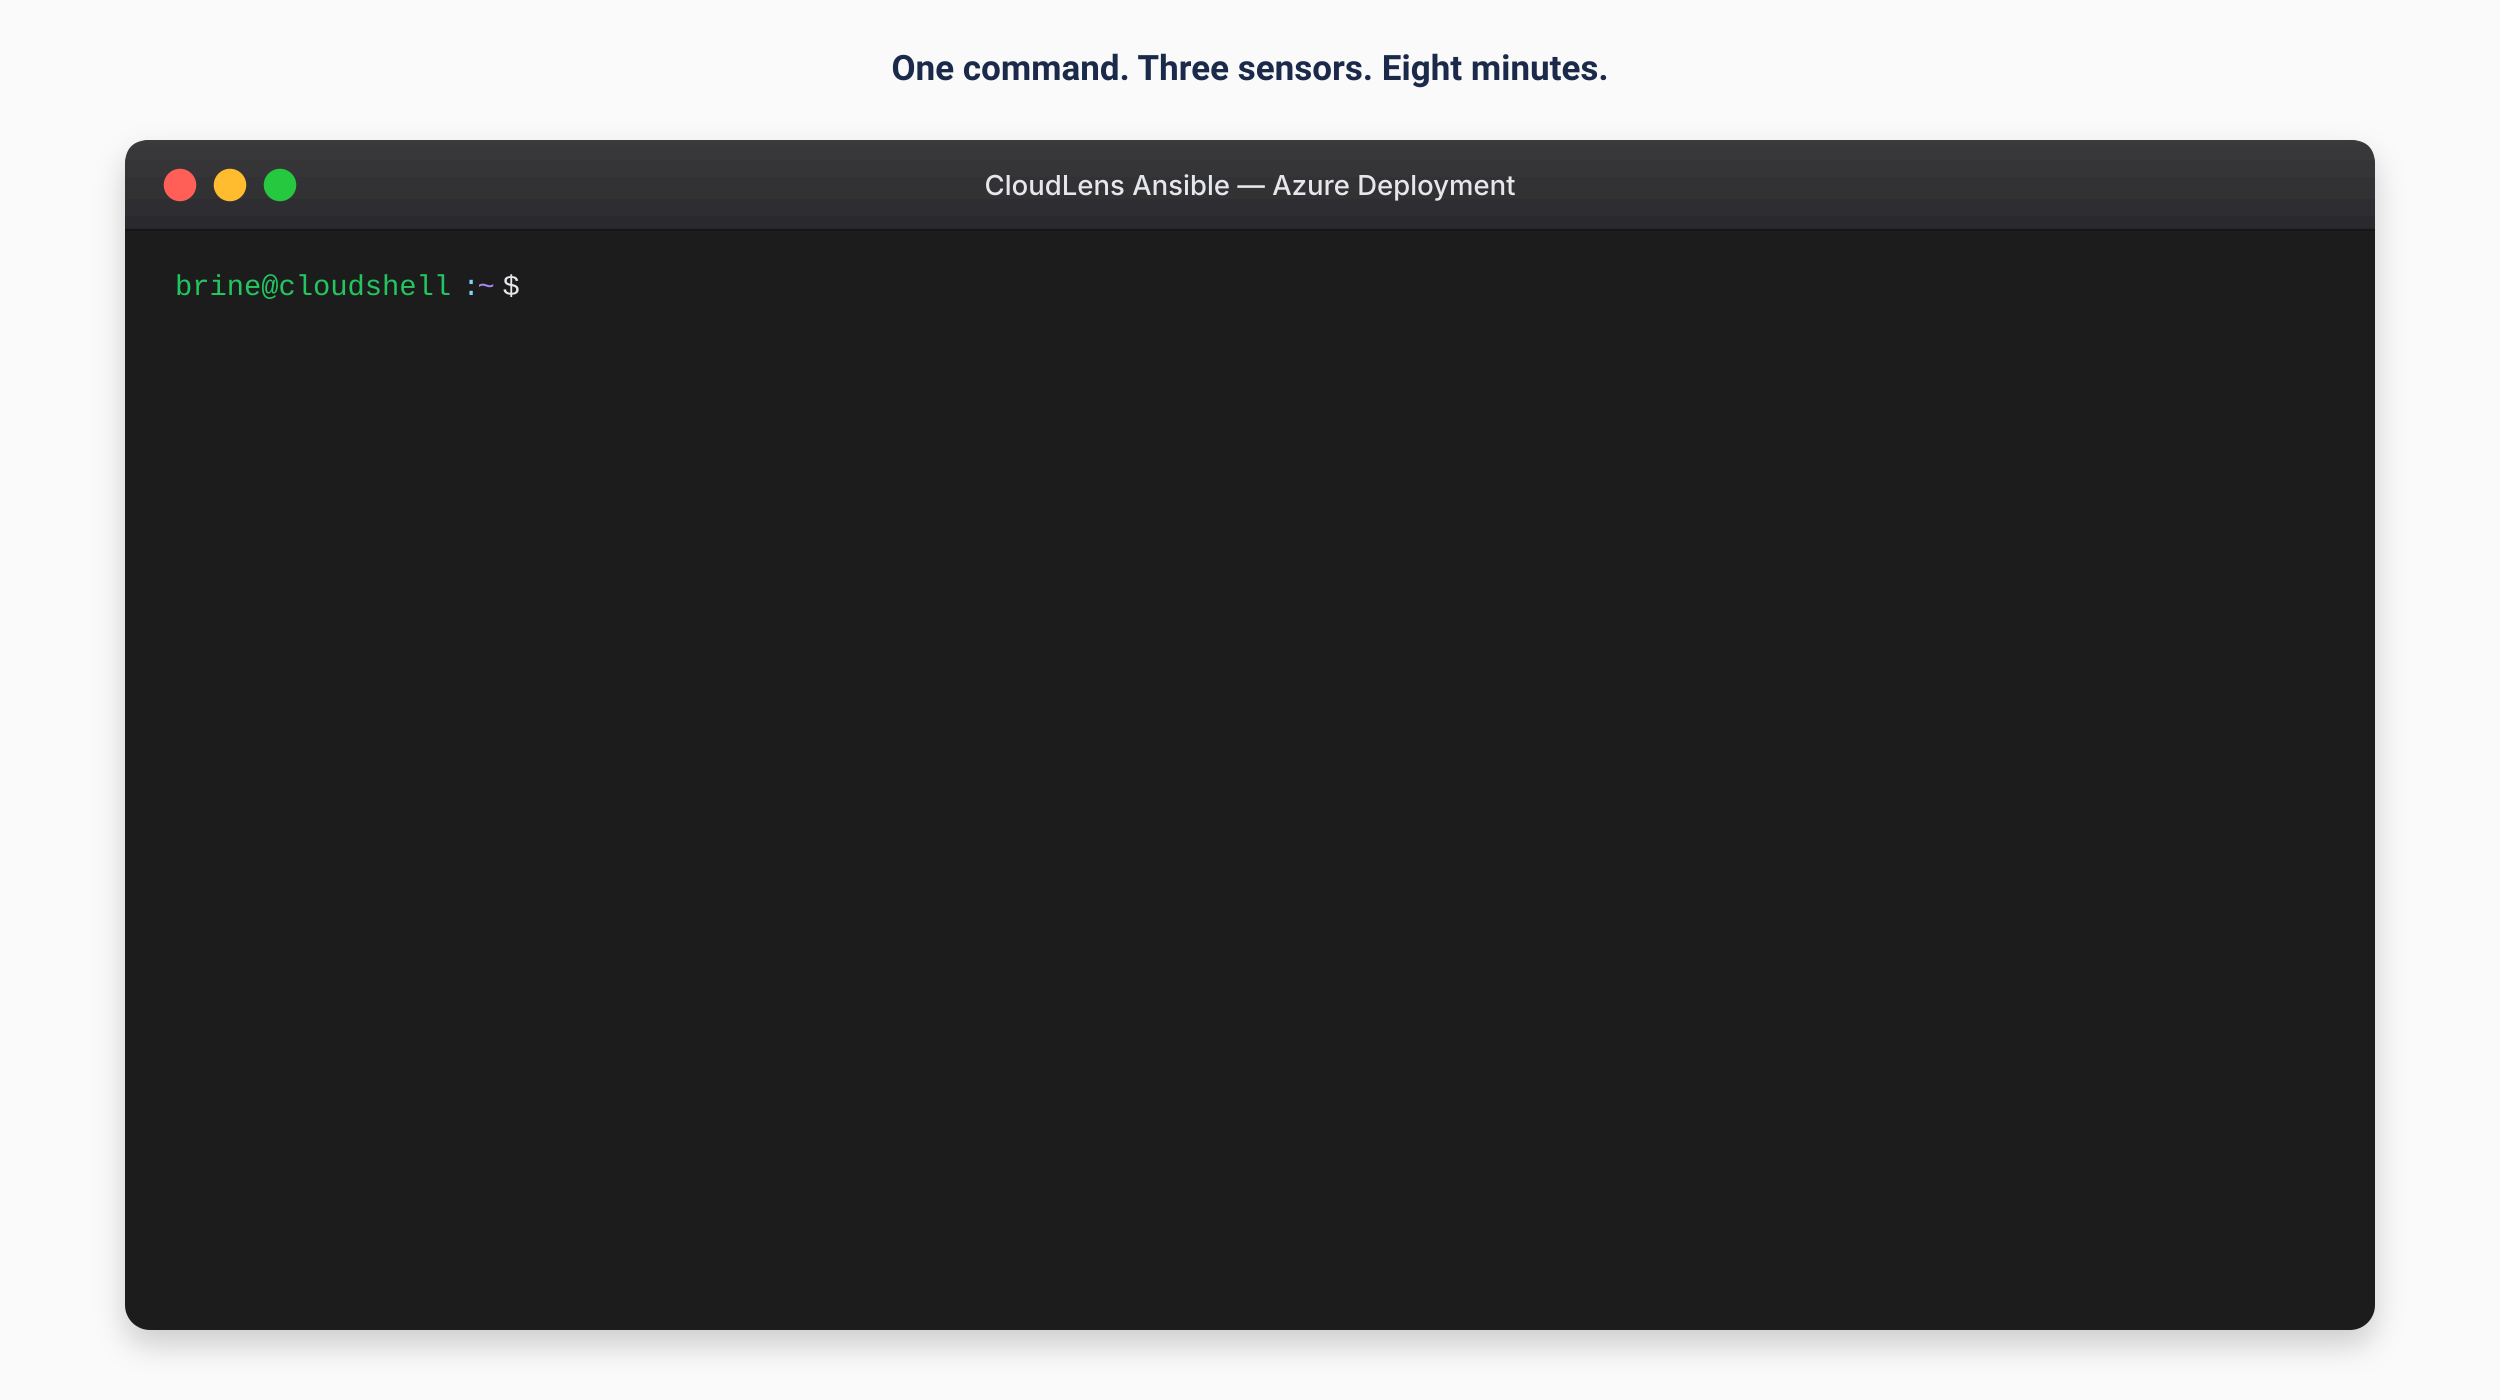
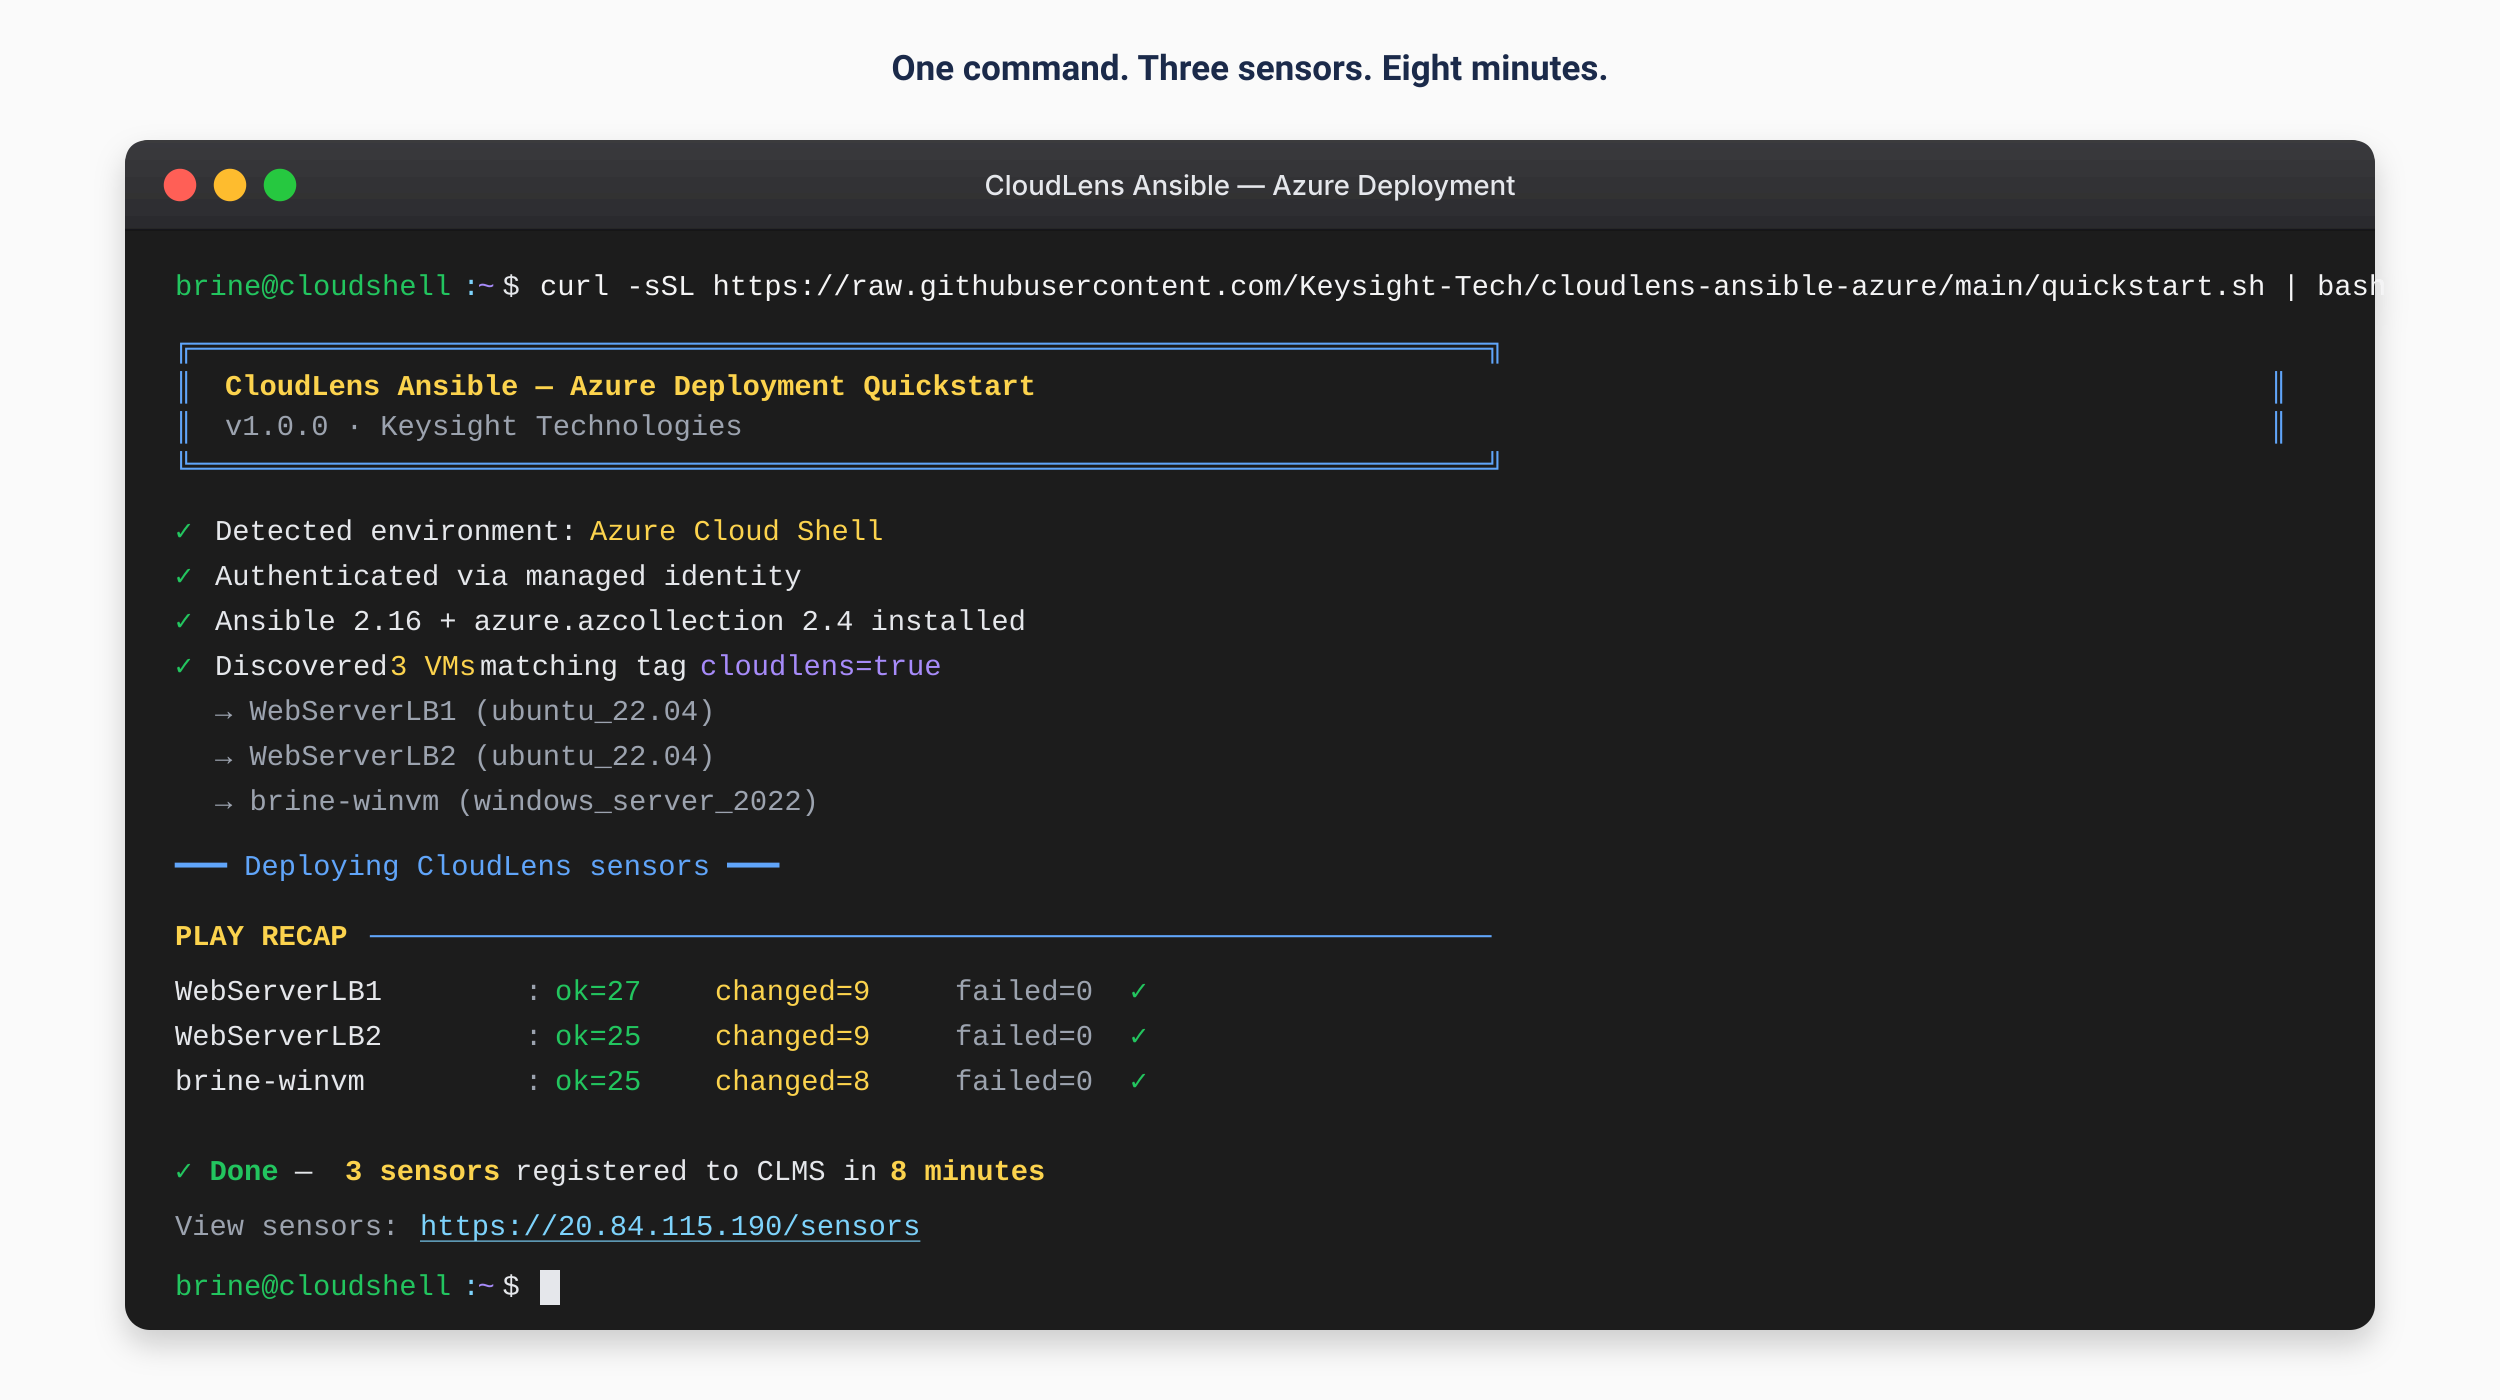
<svg xmlns="http://www.w3.org/2000/svg" viewBox="0 0 1000 560" font-family="system-ui, -apple-system, 'Segoe UI', Roboto, sans-serif" role="img" aria-labelledby="dd-title dd-desc">
  <defs>
    <style>
      .term-glow { transition: filter 0.3s ease; }
      .term-glow:hover { filter: drop-shadow(0 8px 24px rgba(0,120,212,0.25)); }
      .light-red:hover { fill: #FF7770; }
      .light-yellow:hover { fill: #FFD566; }
      .light-green:hover { fill: #5BE068; }
    </style>
    <filter id="terminal-shadow" x="-5%" y="-5%" width="110%" height="115%">
      <feDropShadow stdDeviation="6" dx="0" dy="6" flood-opacity="0.18" />
    </filter>
    <linearGradient id="titlebar-grad" x1="0" y1="0" x2="0" y2="1">
      <stop offset="0%" stop-color="#3A3A3D" />
      <stop offset="100%" stop-color="#2A2A2D" />
    </linearGradient>
    <clipPath id="curl-clip">
-       <rect x="166" y="50" width="0" height="20">
+       <rect x="166" y="50" width="760" height="20">
        <animate attributeName="width" values="0;760;760;760;0" keyTimes="0;0.10;0.95;0.97;1" dur="30s" repeatCount="indefinite" />
      </rect>
    </clipPath>
  </defs>
  <rect width="1000" height="560" fill="#FAFAFA" />
  <text x="500" y="32" text-anchor="middle" font-size="14" font-weight="600" fill="#1B2A4A">One command. Three sensors. Eight minutes.</text>
  <g class="term-glow" filter="url(#terminal-shadow)" transform="translate(50,56)">
    <rect width="900" height="476" rx="10" fill="#1E1E1E" />
    <path d="M0 10 Q0 0 10 0 H890 Q900 0 900 10 V36 H0 Z" fill="url(#titlebar-grad)" />
    <line x1="0" y1="36" x2="900" y2="36" stroke="#000000" opacity="0.4" />
    <circle class="light-red" cx="22" cy="18" r="6.5" fill="#FF5F57" />
    <circle class="light-yellow" cx="42" cy="18" r="6.5" fill="#FEBC2E" />
    <circle class="light-green" cx="62" cy="18" r="6.5" fill="#28C840" />
    <text x="450" y="22" text-anchor="middle" font-size="11" font-weight="500" fill="#E5E7EB" font-family="system-ui, -apple-system, 'Segoe UI', sans-serif">CloudLens Ansible — Azure Deployment</text>
    <g font-family="SF Mono, Menlo, Consolas, 'Liberation Mono', monospace" font-size="11.5">
      <text x="20" y="62" fill="#22C55E">brine@cloudshell</text>
      <text x="135" y="62" fill="#7DD3FC">:</text>
      <text x="141" y="62" fill="#A78BFA">~</text>
      <text x="151" y="62" fill="#E5E7EB">$ </text>
      <g clip-path="url(#curl-clip)">
        <text x="166" y="62" fill="#F4F4F5">curl -sSL https://raw.githubusercontent.com/Keysight-Tech/cloudlens-ansible-azure/main/quickstart.sh | bash</text>
      </g>
-       <g opacity="0">
+       <g opacity="1">
        <animate attributeName="opacity" values="0;0;1;1;0" keyTimes="0;0.11;0.13;0.95;1" dur="30s" repeatCount="indefinite" />
        <g fill="#60A5FA">
          <text x="20" y="86">╔═══════════════════════════════════════════════════════════════════════════╗</text>
          <text x="20" y="102">║</text>
          <text x="20" y="118">║</text>
          <text x="20" y="134">╚═══════════════════════════════════════════════════════════════════════════╝</text>
        </g>
        <text x="40" y="102" fill="#FCD34D" font-weight="600">CloudLens Ansible — Azure Deployment Quickstart</text>
        <text x="40" y="118" fill="#9CA3AF">v1.0.0  ·  Keysight Technologies</text>
        <text x="858" y="102" fill="#60A5FA">║</text>
        <text x="858" y="118" fill="#60A5FA">║</text>
      </g>
-       <g opacity="0">
+       <g opacity="1">
        <animate attributeName="opacity" values="0;0;1;1;0" keyTimes="0;0.133;0.15;0.95;1" dur="30s" repeatCount="indefinite" />
        <text x="20" y="160" fill="#22C55E">✓</text>
        <text x="36" y="160" fill="#E5E7EB">Detected environment: </text>
        <text x="186" y="160" fill="#FCD34D">Azure Cloud Shell</text>
      </g>
-       <g opacity="0">
+       <g opacity="1">
        <animate attributeName="opacity" values="0;0;1;1;0" keyTimes="0;0.15;0.167;0.95;1" dur="30s" repeatCount="indefinite" />
        <text x="20" y="178" fill="#22C55E">✓</text>
        <text x="36" y="178" fill="#E5E7EB">Authenticated via managed identity</text>
      </g>
-       <g opacity="0">
+       <g opacity="1">
        <animate attributeName="opacity" values="0;0;1;1;0" keyTimes="0;0.167;0.183;0.95;1" dur="30s" repeatCount="indefinite" />
        <text x="20" y="196" fill="#22C55E">✓</text>
        <text x="36" y="196" fill="#E5E7EB">Ansible 2.16 + azure.azcollection 2.4 installed</text>
      </g>
-       <g opacity="0">
+       <g opacity="1">
        <animate attributeName="opacity" values="0;0;1;1;0" keyTimes="0;0.183;0.20;0.95;1" dur="30s" repeatCount="indefinite" />
        <text x="20" y="214" fill="#22C55E">✓</text>
        <text x="36" y="214" fill="#E5E7EB">Discovered </text>
        <text x="106" y="214" fill="#FCD34D">3 VMs</text>
        <text x="142" y="214" fill="#E5E7EB"> matching tag </text>
        <text x="230" y="214" fill="#A78BFA">cloudlens=true</text>
      </g>
-       <g opacity="0">
+       <g opacity="1">
        <animate attributeName="opacity" values="0;0;1;1;0" keyTimes="0;0.20;0.217;0.95;1" dur="30s" repeatCount="indefinite" />
        <text x="36" y="232" fill="#9CA3AF">  → WebServerLB1   (ubuntu_22.04)</text>
      </g>
-       <g opacity="0">
+       <g opacity="1">
        <animate attributeName="opacity" values="0;0;1;1;0" keyTimes="0;0.21;0.227;0.95;1" dur="30s" repeatCount="indefinite" />
        <text x="36" y="250" fill="#9CA3AF">  → WebServerLB2   (ubuntu_22.04)</text>
      </g>
-       <g opacity="0">
+       <g opacity="1">
        <animate attributeName="opacity" values="0;0;1;1;0" keyTimes="0;0.22;0.237;0.95;1" dur="30s" repeatCount="indefinite" />
        <text x="36" y="268" fill="#9CA3AF">  → brine-winvm    (windows_server_2022)</text>
      </g>
-       <g opacity="0">
+       <g opacity="1">
        <animate attributeName="opacity" values="0;0;1;1;0" keyTimes="0;0.233;0.25;0.95;1" dur="30s" repeatCount="indefinite" />
        <text x="20" y="294" fill="#60A5FA">━━━ Deploying CloudLens sensors ━━━</text>
      </g>
-       <g opacity="0">
+       <g opacity="1">
        <animate attributeName="opacity" values="0;0;1;1;0" keyTimes="0;0.25;0.267;0.95;1" dur="30s" repeatCount="indefinite" />
        <text x="20" y="322" fill="#FCD34D" font-weight="600">PLAY RECAP </text>
        <text x="98" y="322" fill="#60A5FA">─────────────────────────────────────────────────────────────────</text>
      </g>
-       <g opacity="0">
+       <g opacity="1">
        <animate attributeName="opacity" values="0;0;1;1;0" keyTimes="0;0.267;0.283;0.95;1" dur="30s" repeatCount="indefinite" />
        <text x="20" y="344" fill="#E5E7EB">WebServerLB1</text>
        <text x="160" y="344" fill="#9CA3AF">: </text>
        <text x="172" y="344" fill="#22C55E">ok=27</text>
        <text x="216" y="344" fill="#9CA3AF">   </text>
        <text x="236" y="344" fill="#FCD34D">changed=9</text>
        <text x="312" y="344" fill="#9CA3AF">   </text>
        <text x="332" y="344" fill="#9CA3AF">failed=0</text>
        <text x="402" y="344" fill="#22C55E" font-weight="600">  ✓</text>
      </g>
-       <g opacity="0">
+       <g opacity="1">
        <animate attributeName="opacity" values="0;0;1;1;0" keyTimes="0;0.283;0.30;0.95;1" dur="30s" repeatCount="indefinite" />
        <text x="20" y="362" fill="#E5E7EB">WebServerLB2</text>
        <text x="160" y="362" fill="#9CA3AF">: </text>
        <text x="172" y="362" fill="#22C55E">ok=25</text>
        <text x="236" y="362" fill="#FCD34D">changed=9</text>
        <text x="332" y="362" fill="#9CA3AF">failed=0</text>
        <text x="402" y="362" fill="#22C55E" font-weight="600">  ✓</text>
      </g>
-       <g opacity="0">
+       <g opacity="1">
        <animate attributeName="opacity" values="0;0;1;1;0" keyTimes="0;0.30;0.317;0.95;1" dur="30s" repeatCount="indefinite" />
        <text x="20" y="380" fill="#E5E7EB">brine-winvm</text>
        <text x="160" y="380" fill="#9CA3AF">: </text>
        <text x="172" y="380" fill="#22C55E">ok=25</text>
        <text x="236" y="380" fill="#FCD34D">changed=8</text>
        <text x="332" y="380" fill="#9CA3AF">failed=0</text>
        <text x="402" y="380" fill="#22C55E" font-weight="600">  ✓</text>
      </g>
-       <g opacity="0">
+       <g opacity="1">
        <animate attributeName="opacity" values="0;0;1;1;0" keyTimes="0;0.333;0.35;0.95;1" dur="30s" repeatCount="indefinite" />
        <text x="20" y="416" fill="#22C55E" font-weight="600">✓ Done</text>
        <text x="68" y="416" fill="#E5E7EB"> — </text>
        <text x="88" y="416" fill="#FCD34D" font-weight="600">3 sensors</text>
        <text x="156" y="416" fill="#E5E7EB"> registered to CLMS in </text>
        <text x="306" y="416" fill="#FCD34D" font-weight="600">8 minutes</text>
      </g>
-       <g opacity="0">
+       <g opacity="1">
        <animate attributeName="opacity" values="0;0;1;1;0" keyTimes="0;0.35;0.367;0.95;1" dur="30s" repeatCount="indefinite" />
        <text x="20" y="438" fill="#9CA3AF">View sensors:  </text>
        <text x="118" y="438" fill="#7DD3FC" text-decoration="underline">https://20.84.115.190/sensors</text>
      </g>
-       <g opacity="0">
+       <g opacity="1">
        <animate attributeName="opacity" values="0;0;1;1;0" keyTimes="0;0.367;0.383;0.95;1" dur="30s" repeatCount="indefinite" />
        <text x="20" y="462" fill="#22C55E">brine@cloudshell</text>
        <text x="135" y="462" fill="#7DD3FC">:</text>
        <text x="141" y="462" fill="#A78BFA">~</text>
        <text x="151" y="462" fill="#E5E7EB">$ </text>
        <rect x="166" y="452" width="8" height="14" fill="#E5E7EB">
          <animate attributeName="opacity" values="1;0;1" dur="1s" repeatCount="indefinite" />
        </rect>
      </g>
    </g>
  </g>
</svg>
